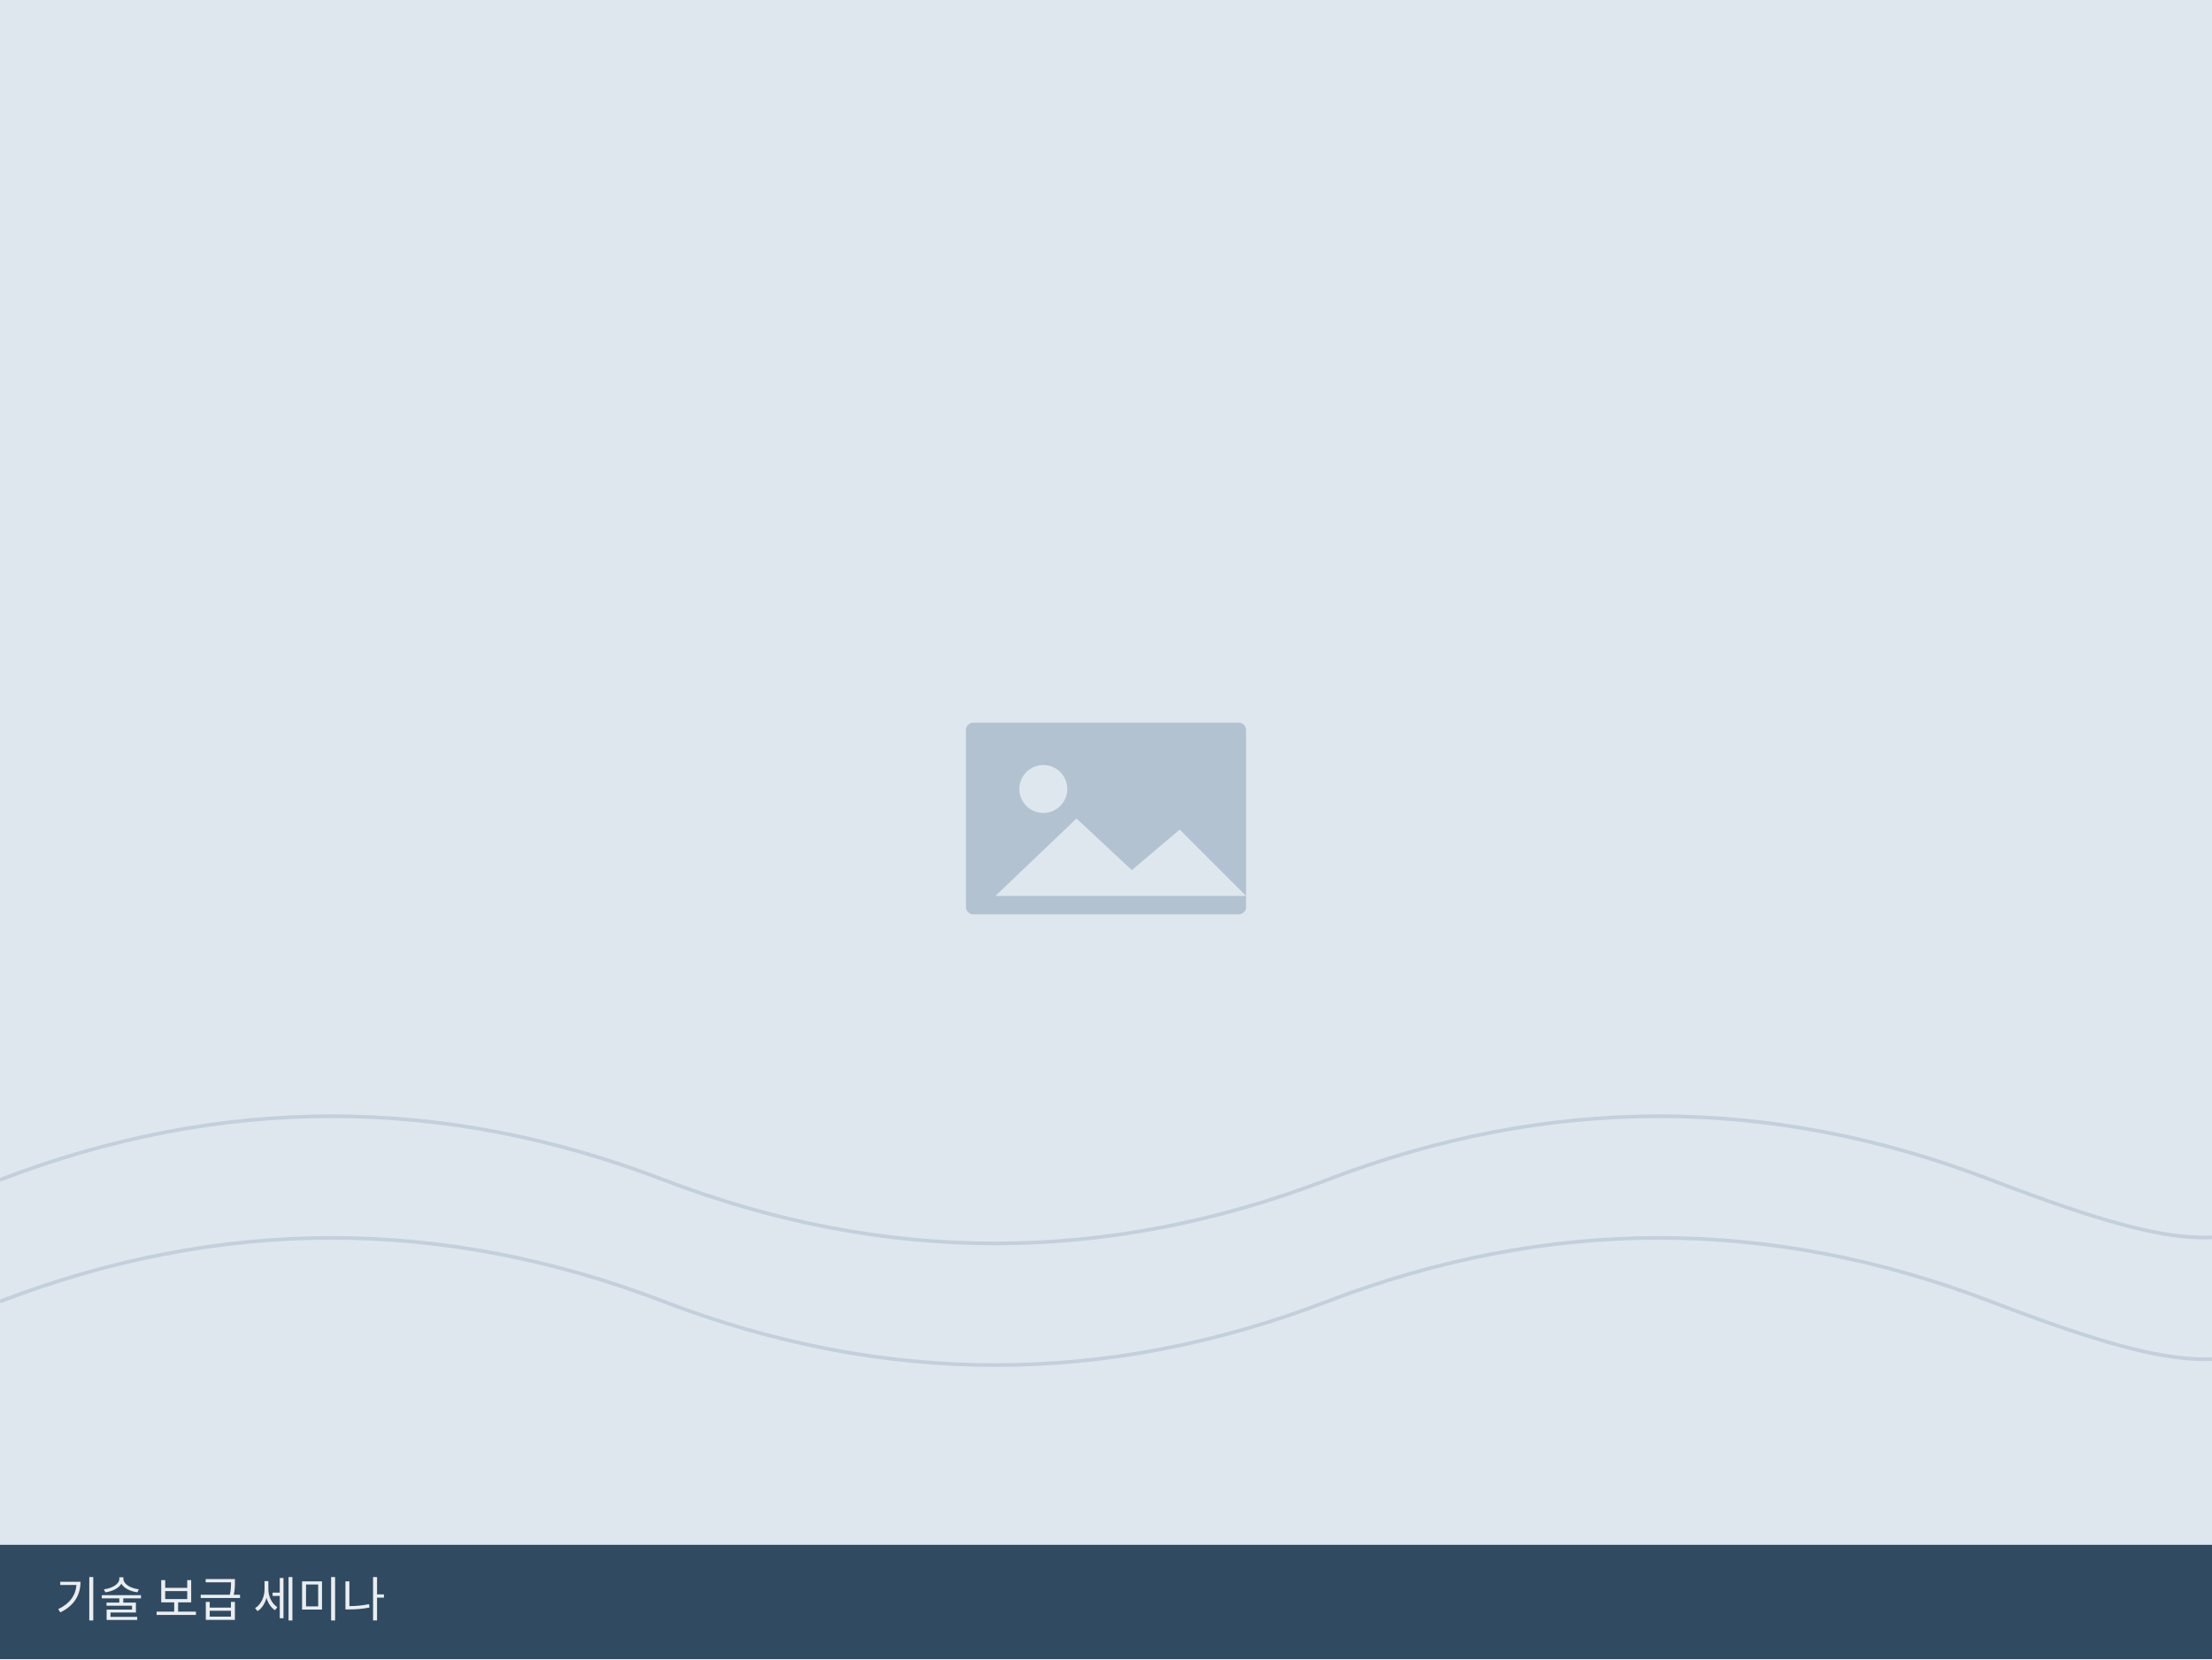
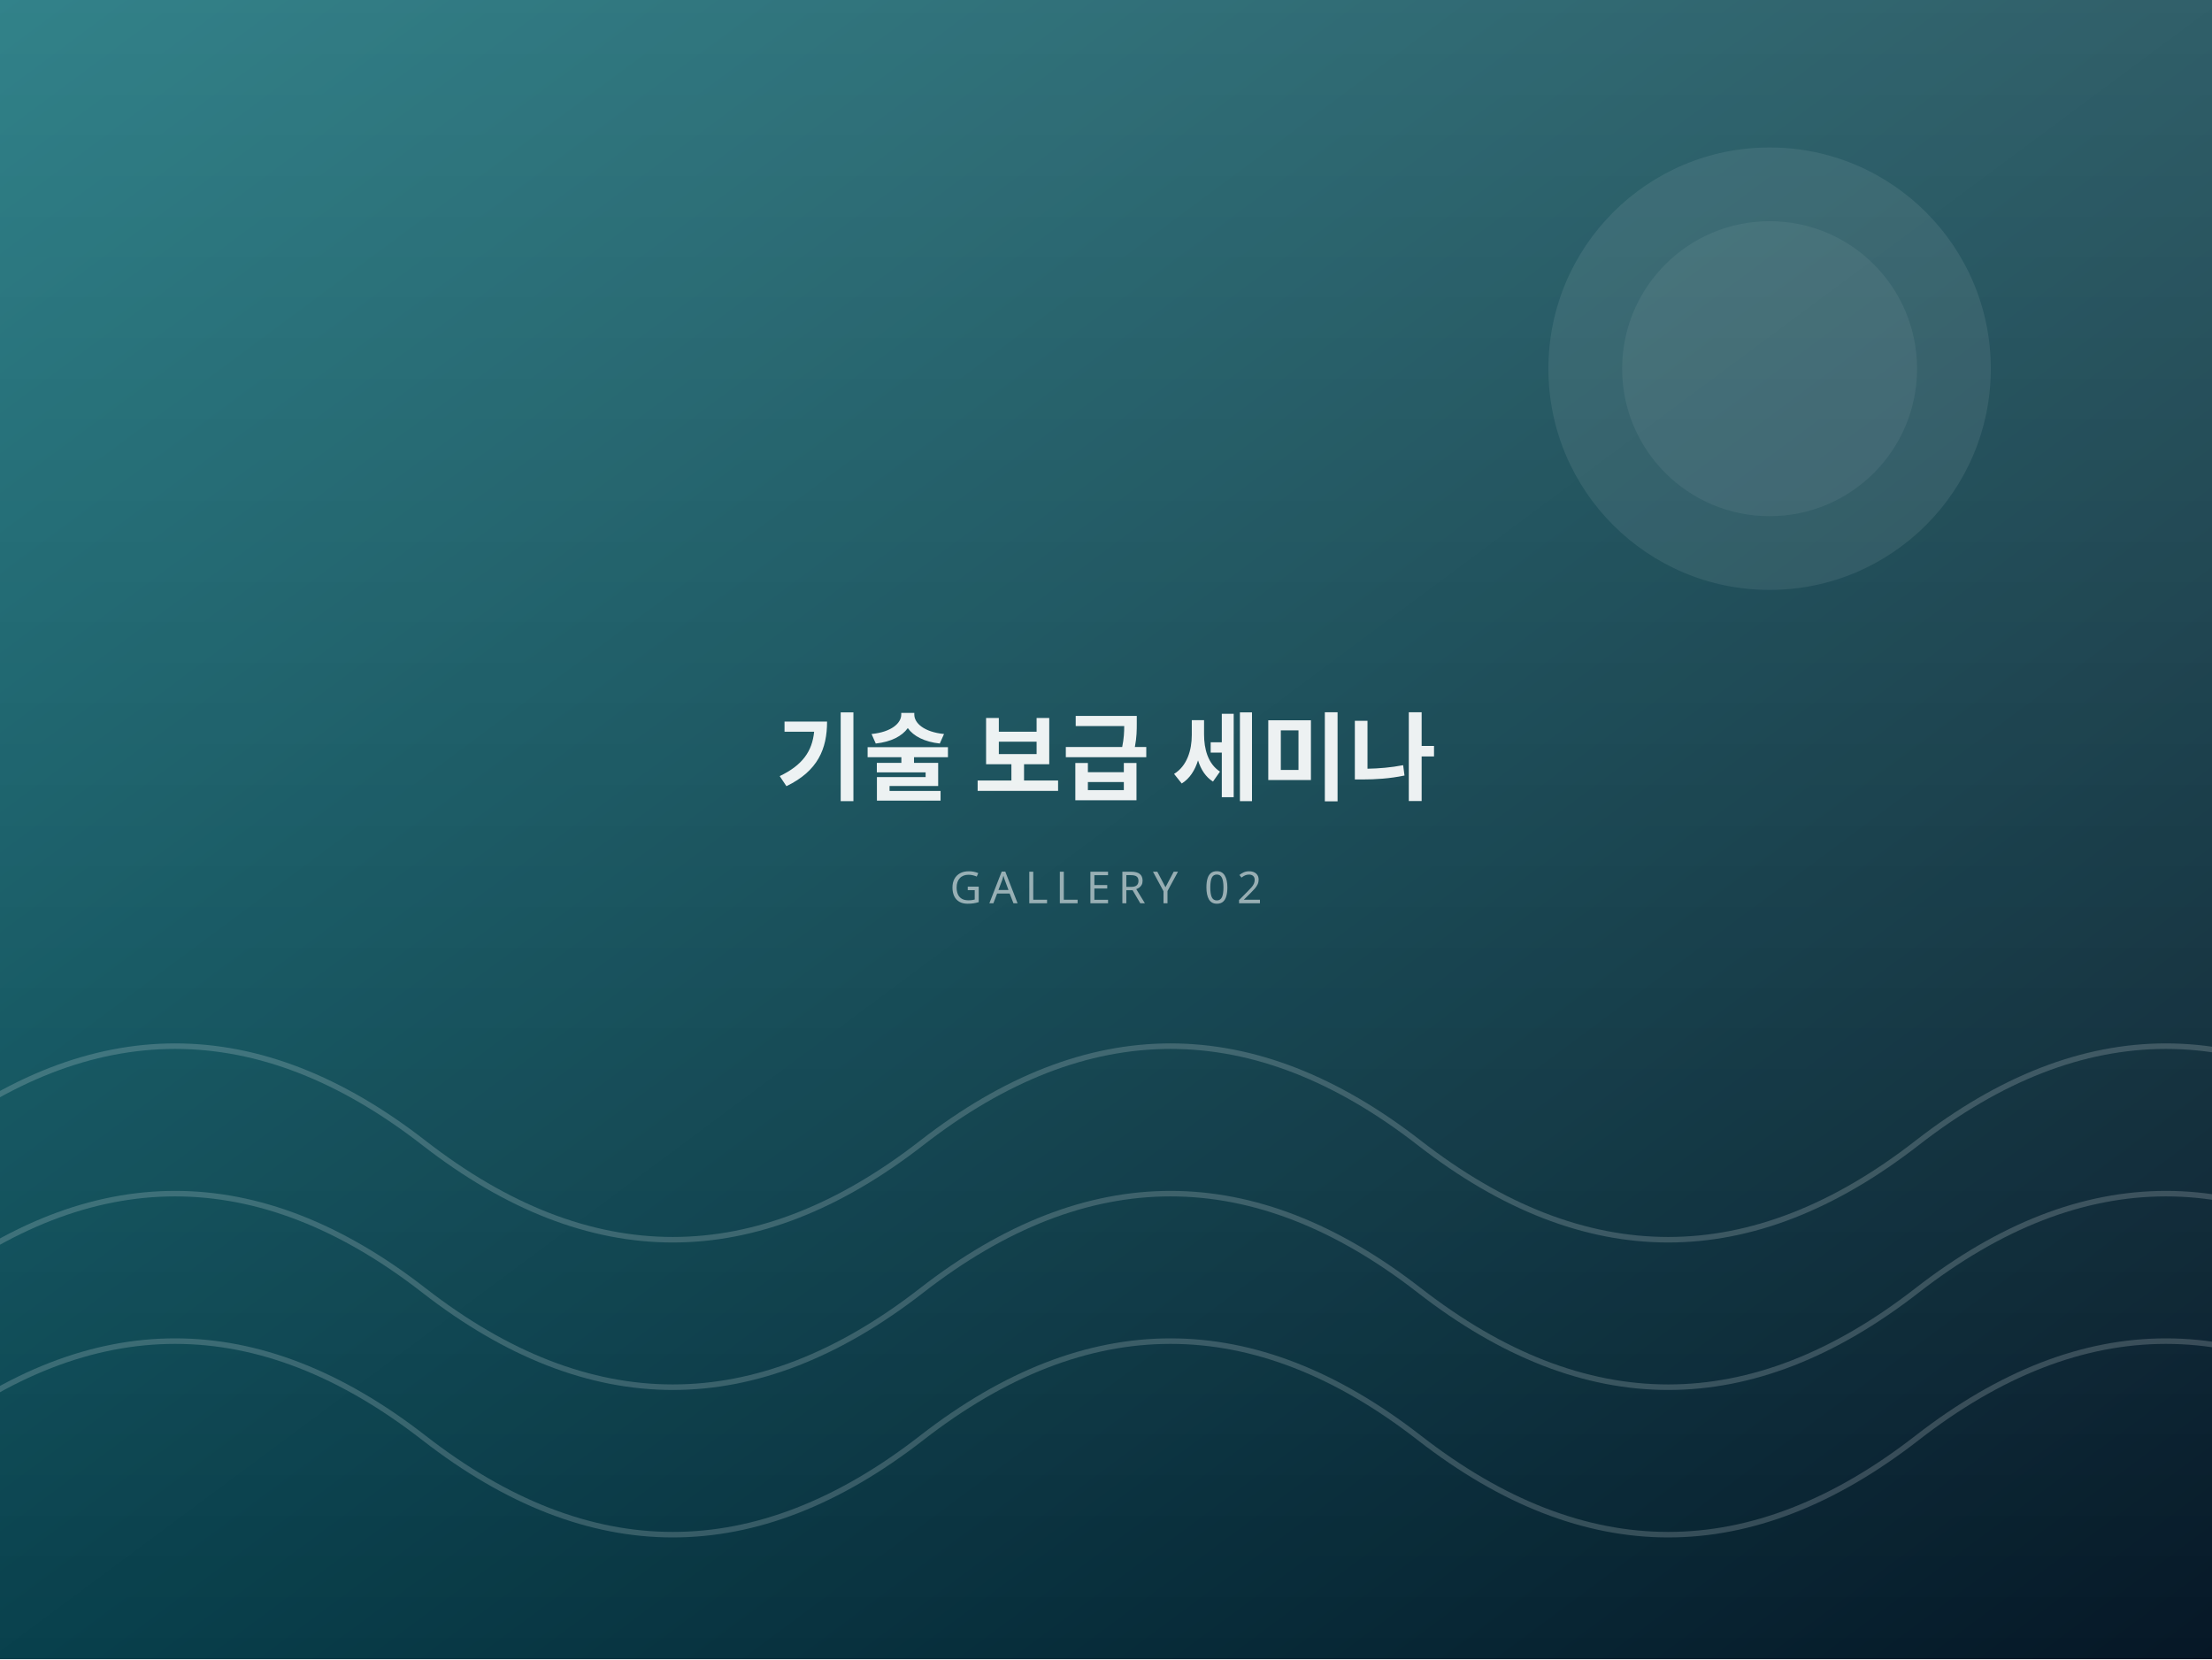
<svg xmlns="http://www.w3.org/2000/svg" viewBox="0 0 1200 900" width="1200" height="900" role="img" aria-label="기술 보급 세미나">
-   <rect width="1200" height="900" fill="#dfe7ee" />
-   <g fill="none" stroke="#c3d0dc" stroke-width="2">
-     <path d="M0 640c120-46 240-46 360 0s240 46 360 0 240-46 360 0 120 30 180 22" />
-     <path d="M0 706c120-46 240-46 360 0s240 46 360 0 240-46 360 0 120 30 180 22" />
+   <defs>
+     <linearGradient id="g" x1="0" y1="0" x2="1" y2="1">
+       <stop offset="0" stop-color="#0b6a73" />
+       <stop offset="1" stop-color="#061726" />
+     </linearGradient>
+     <linearGradient id="s" x1="0" y1="0" x2="0" y2="1">
+       <stop offset="0" stop-color="#ffffff" stop-opacity=".16" />
+       <stop offset="1" stop-color="#ffffff" stop-opacity="0" />
+     </linearGradient>
+   </defs>
+   <rect width="1200" height="900" fill="url(#g)" />
+   <rect width="1200" height="900" fill="url(#s)" />
+   <g fill="none" stroke="#ffffff" stroke-opacity=".18" stroke-width="3">
+     <path d="M-40 620c90-70 180-70 270 0s180 70 270 0 180-70 270 0 180 70 270 0 180-70 270 0" />
+     <path d="M-40 700c90-70 180-70 270 0s180 70 270 0 180-70 270 0 180 70 270 0 180-70 270 0" />
+     <path d="M-40 780c90-70 180-70 270 0s180 70 270 0 180-70 270 0 180 70 270 0 180-70 270 0" />
  </g>
-   <g fill="#b3c2d0">
-     <rect x="524" y="392" width="152" height="104" rx="4" />
-     <circle cx="566" cy="428" r="13" fill="#dfe7ee" />
-     <path d="M540 486l44-42 30 28 26-22 36 36z" fill="#dfe7ee" />
-   </g>
-   <rect x="0" y="838" width="1200" height="62" fill="#0a2942" fill-opacity=".82" />
-   <text x="30" y="877" fill="#ffffff" fill-opacity=".9" font-family="'Apple SD Gothic Neo','Malgun Gothic',sans-serif" font-size="26">기술 보급 세미나</text>
+   <circle cx="960" cy="200" r="120" fill="#ffffff" fill-opacity=".08" />
+   <circle cx="960" cy="200" r="80" fill="#ffffff" fill-opacity=".06" />
+   <text x="600" y="430" text-anchor="middle" fill="#ffffff" fill-opacity=".92" font-family="'Apple SD Gothic Neo','Malgun Gothic',sans-serif" font-size="52" font-weight="700">기술 보급 세미나</text>
+   <text x="600" y="490" text-anchor="middle" fill="#ffffff" fill-opacity=".55" font-family="'Apple SD Gothic Neo','Malgun Gothic',sans-serif" font-size="24" letter-spacing="4">GALLERY 02</text>
</svg>
